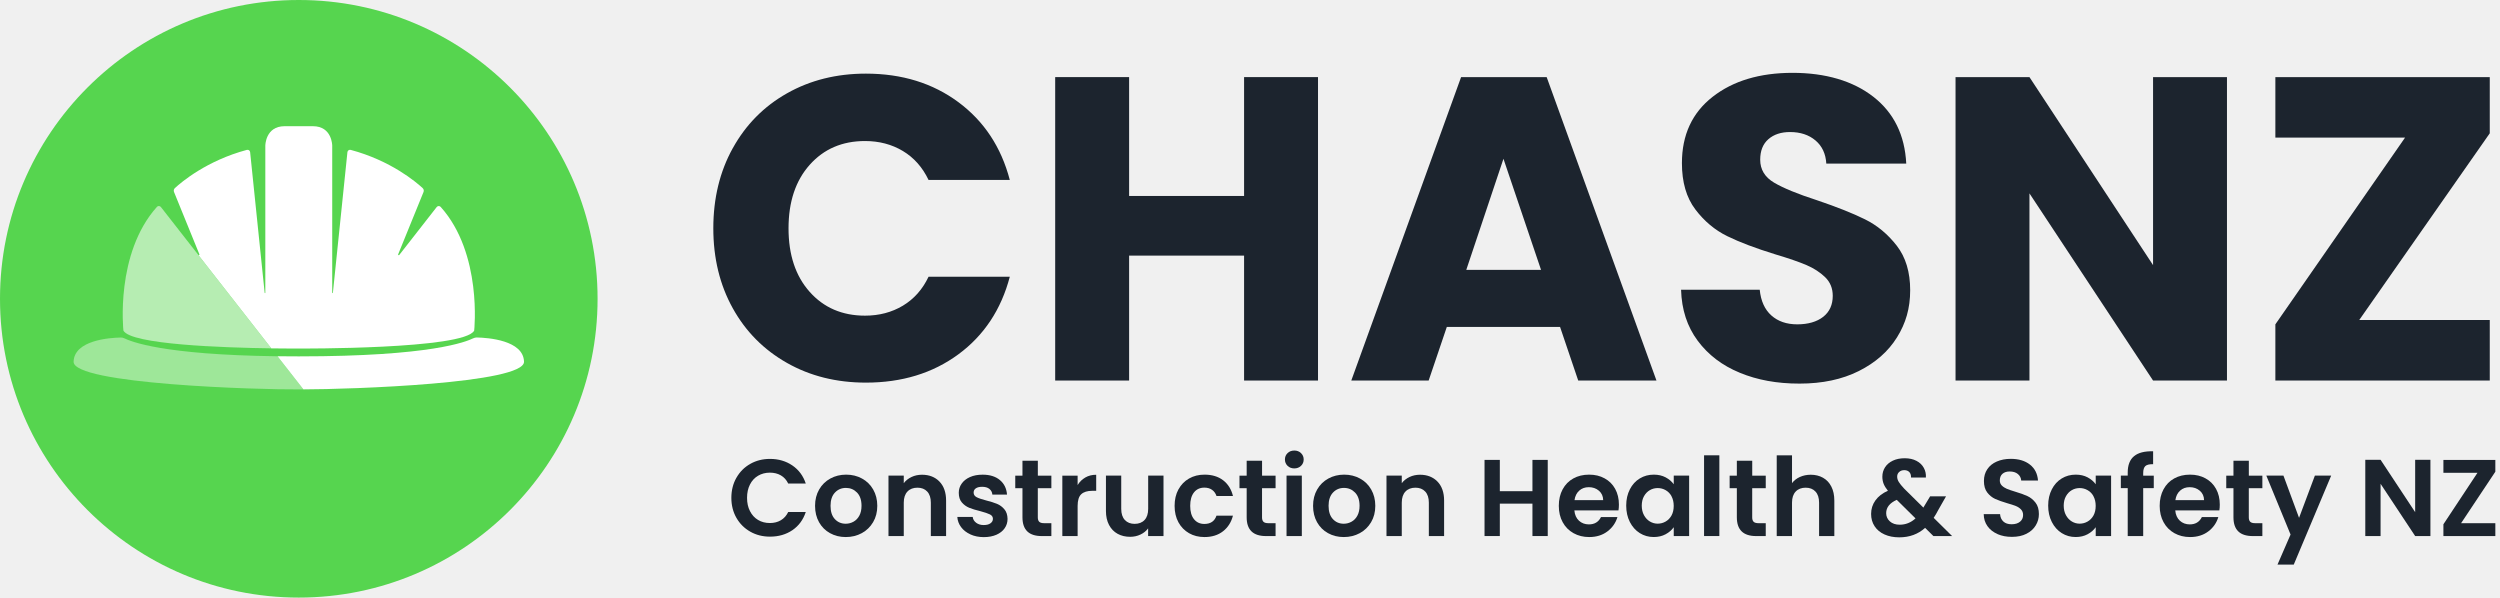
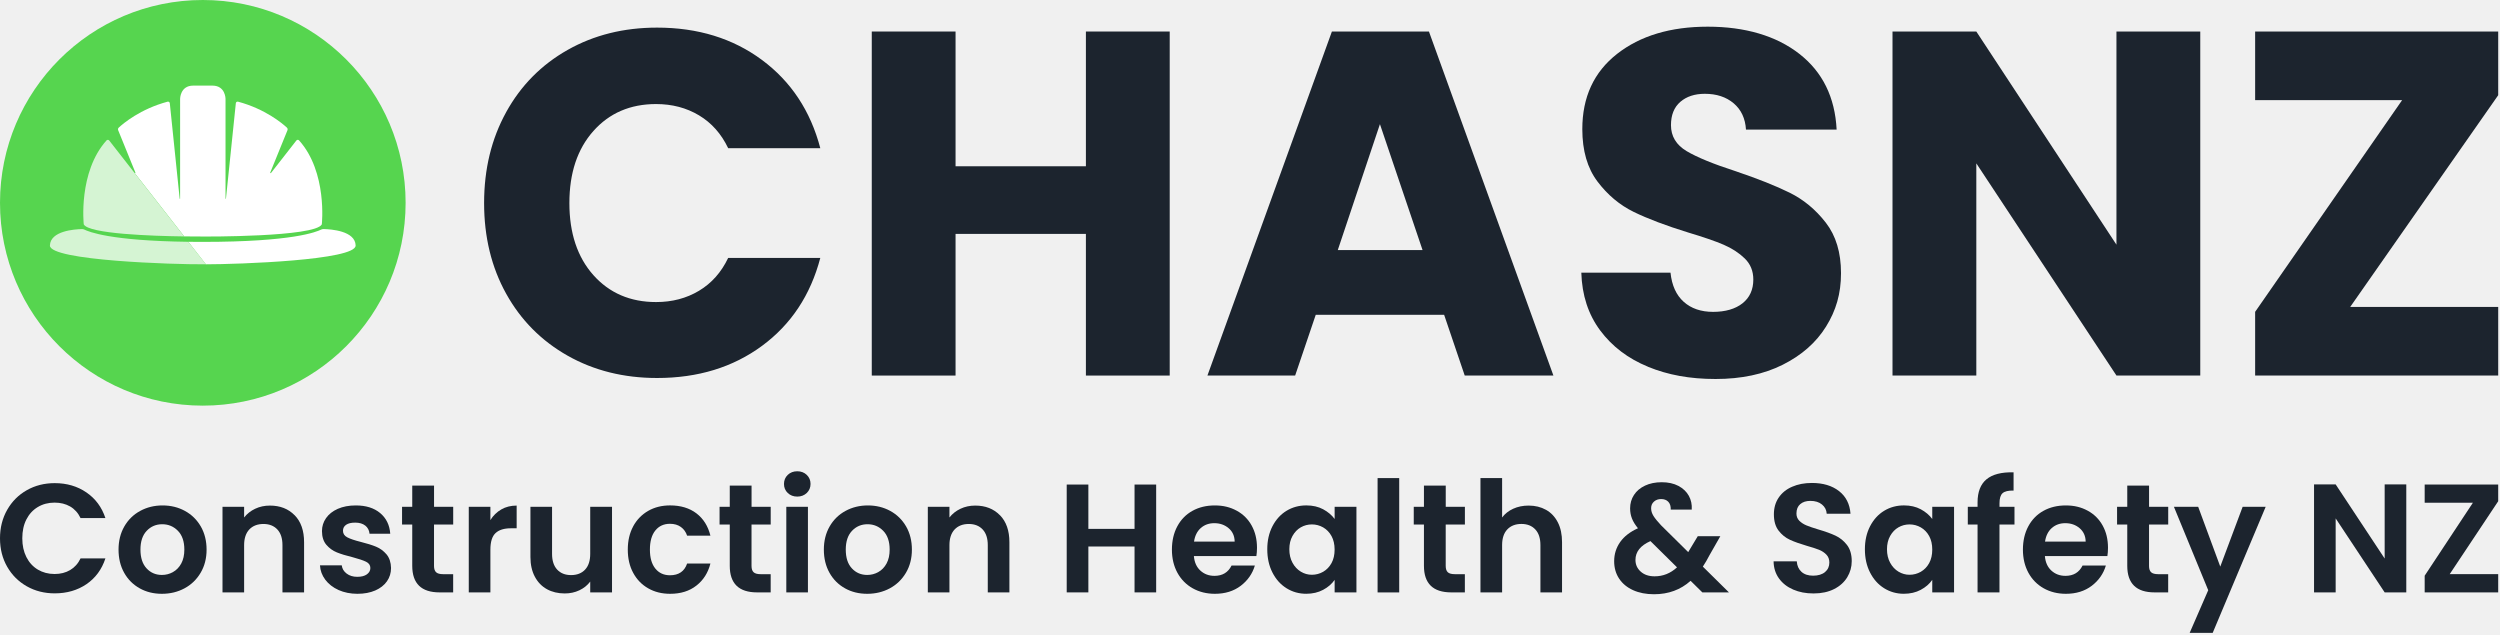
- <svg xmlns="http://www.w3.org/2000/svg" width="251" height="60" viewBox="0 0 251 60" fill="none">
-   <g clip-path="url(#clip0_858_1956)">
-     <path d="M73.571 14.88C74.874 12.524 76.688 10.684 79.016 9.368C81.344 8.052 83.986 7.392 86.935 7.392C90.55 7.392 93.646 8.347 96.221 10.256C98.796 12.165 100.518 14.769 101.384 18.067H93.227C92.618 16.796 91.759 15.825 90.646 15.159C89.532 14.493 88.267 14.16 86.85 14.16C84.563 14.16 82.711 14.956 81.293 16.548C79.876 18.14 79.168 20.265 79.168 22.926C79.168 25.587 79.876 27.715 81.293 29.304C82.711 30.896 84.563 31.692 86.85 31.692C88.267 31.692 89.532 31.359 90.646 30.693C91.759 30.027 92.621 29.059 93.227 27.785H101.384C100.515 31.083 98.793 33.68 96.221 35.574C93.646 37.47 90.55 38.415 86.935 38.415C83.986 38.415 81.344 37.759 79.016 36.439C76.688 35.123 74.871 33.293 73.571 30.95C72.27 28.606 71.617 25.929 71.617 22.923C71.617 19.916 72.267 17.23 73.571 14.874V14.88Z" fill="#1C242E" />
-     <path d="M132.328 7.741V38.206H124.906V25.663H113.363V38.206H105.941V7.741H113.363V19.675H124.906V7.741H132.328Z" fill="#1C242E" />
-     <path d="M156.63 32.824H145.26L143.437 38.206H135.67L146.694 7.741H155.285L166.309 38.206H158.453L156.63 32.824ZM154.721 27.097L150.947 15.943L147.214 27.097H154.721Z" fill="#1C242E" />
-     <path d="M174.681 37.426C172.915 36.703 171.507 35.631 170.451 34.213C169.395 32.796 168.836 31.089 168.779 29.091H176.676C176.79 30.22 177.18 31.08 177.846 31.673C178.512 32.266 179.378 32.564 180.45 32.564C181.522 32.564 182.416 32.31 183.054 31.806C183.691 31.302 184.008 30.598 184.008 29.7C184.008 28.949 183.755 28.327 183.25 27.835C182.743 27.344 182.121 26.938 181.386 26.621C180.647 26.304 179.6 25.942 178.24 25.536C176.27 24.927 174.665 24.322 173.422 23.713C172.179 23.104 171.107 22.209 170.21 21.023C169.312 19.837 168.865 18.29 168.865 16.38C168.865 13.545 169.892 11.325 171.948 9.72C174.003 8.116 176.679 7.313 179.974 7.313C183.269 7.313 186.035 8.116 188.09 9.72C190.145 11.325 191.242 13.561 191.388 16.425H183.361C183.304 15.442 182.943 14.668 182.277 14.103C181.611 13.539 180.758 13.257 179.718 13.257C178.82 13.257 178.097 13.494 177.548 13.973C177 14.449 176.724 15.137 176.724 16.035C176.724 17.018 177.187 17.785 178.113 18.334C179.039 18.883 180.485 19.476 182.451 20.113C184.418 20.779 186.016 21.413 187.246 22.022C188.477 22.631 189.539 23.513 190.437 24.67C191.334 25.828 191.782 27.319 191.782 29.139C191.782 30.959 191.341 32.453 190.459 33.871C189.577 35.288 188.296 36.417 186.619 37.255C184.941 38.095 182.959 38.514 180.672 38.514C178.386 38.514 176.448 38.152 174.684 37.429L174.681 37.426Z" fill="#1C242E" />
-     <path d="M223.588 38.206H216.167L203.757 19.415V38.206H196.336V7.741H203.757L216.167 26.618V7.741H223.588V38.206Z" fill="#1C242E" />
-     <path d="M236.867 32.13H249.972V38.206H228.447V32.564L241.466 13.818H228.447V7.741H249.972V13.383L236.867 32.13Z" fill="#1C242E" />
-     <path d="M73.938 47.964C74.278 47.368 74.741 46.905 75.331 46.572C75.921 46.239 76.577 46.074 77.306 46.074C78.159 46.074 78.908 46.293 79.552 46.731C80.195 47.168 80.643 47.774 80.9 48.548H79.136C78.962 48.183 78.715 47.91 78.397 47.727C78.08 47.543 77.712 47.454 77.297 47.454C76.853 47.454 76.456 47.559 76.108 47.765C75.759 47.971 75.489 48.266 75.296 48.646C75.102 49.027 75.004 49.471 75.004 49.981C75.004 50.492 75.099 50.93 75.296 51.313C75.489 51.697 75.759 51.992 76.108 52.202C76.456 52.411 76.85 52.512 77.297 52.512C77.712 52.512 78.08 52.42 78.397 52.233C78.715 52.046 78.962 51.77 79.136 51.405H80.9C80.643 52.186 80.195 52.794 79.558 53.229C78.918 53.663 78.169 53.879 77.306 53.879C76.577 53.879 75.917 53.714 75.331 53.381C74.744 53.048 74.278 52.588 73.938 51.995C73.599 51.405 73.428 50.733 73.428 49.981C73.428 49.23 73.599 48.554 73.938 47.961V47.964Z" fill="#1C242E" />
-     <path d="M83.332 53.53C82.866 53.27 82.498 52.906 82.232 52.43C81.965 51.954 81.832 51.409 81.832 50.787C81.832 50.165 81.968 49.62 82.244 49.144C82.517 48.669 82.891 48.304 83.367 48.044C83.843 47.784 84.372 47.654 84.956 47.654C85.539 47.654 86.069 47.784 86.545 48.044C87.02 48.304 87.395 48.669 87.667 49.144C87.94 49.62 88.08 50.165 88.08 50.787C88.08 51.409 87.94 51.954 87.658 52.43C87.376 52.906 86.998 53.27 86.519 53.53C86.04 53.79 85.504 53.92 84.915 53.92C84.325 53.92 83.805 53.79 83.338 53.53H83.332ZM85.692 52.379C85.936 52.243 86.132 52.043 86.278 51.77C86.424 51.501 86.497 51.171 86.497 50.784C86.497 50.207 86.345 49.763 86.044 49.452C85.739 49.141 85.371 48.986 84.93 48.986C84.49 48.986 84.125 49.141 83.83 49.452C83.535 49.763 83.386 50.207 83.386 50.784C83.386 51.361 83.529 51.805 83.817 52.116C84.106 52.427 84.468 52.582 84.908 52.582C85.184 52.582 85.447 52.516 85.692 52.379Z" fill="#1C242E" />
-     <path d="M94.319 48.348C94.763 48.805 94.988 49.442 94.988 50.261V53.819H93.456V50.467C93.456 49.985 93.335 49.614 93.094 49.354C92.853 49.093 92.524 48.964 92.108 48.964C91.693 48.964 91.35 49.093 91.106 49.354C90.862 49.614 90.738 49.985 90.738 50.467V53.819H89.203V47.752H90.738V48.507C90.941 48.244 91.204 48.037 91.521 47.888C91.839 47.739 92.187 47.663 92.568 47.663C93.291 47.663 93.875 47.892 94.322 48.348H94.319Z" fill="#1C242E" />
-     <path d="M97.428 53.651C97.035 53.473 96.721 53.229 96.493 52.921C96.264 52.614 96.137 52.274 96.115 51.903H97.66C97.688 52.138 97.802 52.331 98.005 52.484C98.205 52.636 98.456 52.715 98.757 52.715C99.058 52.715 99.277 52.658 99.442 52.541C99.607 52.423 99.689 52.274 99.689 52.09C99.689 51.894 99.588 51.745 99.388 51.647C99.188 51.548 98.868 51.44 98.43 51.323C97.977 51.212 97.606 51.101 97.317 50.984C97.029 50.866 96.781 50.689 96.572 50.448C96.363 50.207 96.261 49.883 96.261 49.474C96.261 49.138 96.356 48.83 96.553 48.554C96.746 48.279 97.025 48.056 97.384 47.898C97.745 47.736 98.17 47.657 98.659 47.657C99.382 47.657 99.959 47.838 100.39 48.199C100.822 48.561 101.059 49.049 101.104 49.661H99.635C99.613 49.42 99.512 49.23 99.334 49.087C99.157 48.944 98.916 48.875 98.618 48.875C98.338 48.875 98.126 48.925 97.977 49.027C97.828 49.128 97.752 49.271 97.752 49.455C97.752 49.661 97.853 49.813 98.059 49.921C98.262 50.026 98.583 50.134 99.011 50.245C99.448 50.356 99.81 50.467 100.095 50.584C100.381 50.701 100.628 50.882 100.834 51.126C101.044 51.371 101.151 51.694 101.158 52.097C101.158 52.449 101.059 52.763 100.866 53.039C100.673 53.318 100.393 53.533 100.035 53.692C99.674 53.847 99.252 53.927 98.77 53.927C98.288 53.927 97.828 53.838 97.434 53.657L97.428 53.651Z" fill="#1C242E" />
-     <path d="M104.196 49.011V51.948C104.196 52.151 104.247 52.3 104.345 52.392C104.443 52.484 104.608 52.528 104.843 52.528H105.557V53.822H104.592C103.299 53.822 102.655 53.194 102.655 51.938V49.014H101.932V47.755H102.655V46.255H104.199V47.755H105.557V49.014H104.199L104.196 49.011Z" fill="#1C242E" />
-     <path d="M108.967 47.939C109.284 47.755 109.649 47.666 110.058 47.666V49.278H109.652C109.17 49.278 108.805 49.392 108.561 49.617C108.317 49.842 108.193 50.238 108.193 50.8V53.822H106.658V47.755H108.193V48.697C108.39 48.377 108.647 48.123 108.964 47.942L108.967 47.939Z" fill="#1C242E" />
-     <path d="M116.815 47.752V53.819H115.271V53.051C115.074 53.315 114.817 53.521 114.5 53.67C114.183 53.819 113.837 53.895 113.466 53.895C112.991 53.895 112.572 53.794 112.207 53.594C111.843 53.394 111.554 53.096 111.348 52.706C111.142 52.316 111.037 51.849 111.037 51.31V47.752H112.572V51.092C112.572 51.574 112.693 51.945 112.934 52.205C113.175 52.465 113.504 52.595 113.92 52.595C114.335 52.595 114.675 52.465 114.916 52.205C115.157 51.945 115.277 51.574 115.277 51.092V47.752H116.822H116.815Z" fill="#1C242E" />
-     <path d="M118.317 49.138C118.573 48.669 118.926 48.301 119.379 48.044C119.833 47.784 120.349 47.654 120.933 47.654C121.685 47.654 122.306 47.841 122.801 48.218C123.293 48.596 123.626 49.122 123.79 49.801H122.138C122.049 49.538 121.903 49.331 121.694 49.182C121.485 49.033 121.228 48.957 120.92 48.957C120.483 48.957 120.134 49.116 119.88 49.433C119.626 49.75 119.496 50.2 119.496 50.787C119.496 51.374 119.623 51.811 119.88 52.129C120.137 52.446 120.483 52.604 120.92 52.604C121.542 52.604 121.948 52.325 122.135 51.773H123.787C123.619 52.43 123.286 52.953 122.791 53.34C122.294 53.727 121.675 53.92 120.93 53.92C120.346 53.92 119.826 53.79 119.376 53.53C118.922 53.27 118.57 52.906 118.313 52.436C118.057 51.967 117.93 51.415 117.93 50.787C117.93 50.159 118.057 49.611 118.313 49.138H118.317Z" fill="#1C242E" />
-     <path d="M126.708 49.011V51.948C126.708 52.151 126.758 52.3 126.857 52.392C126.955 52.484 127.12 52.528 127.355 52.528H128.068V53.822H127.104C125.81 53.822 125.166 53.194 125.166 51.938V49.014H124.443V47.755H125.166V46.255H126.711V47.755H128.068V49.014H126.711L126.708 49.011Z" fill="#1C242E" />
-     <path d="M129.275 46.772C129.098 46.601 129.006 46.388 129.006 46.131C129.006 45.874 129.095 45.662 129.275 45.491C129.453 45.319 129.678 45.234 129.948 45.234C130.217 45.234 130.443 45.319 130.62 45.491C130.798 45.662 130.89 45.874 130.89 46.131C130.89 46.388 130.801 46.601 130.62 46.772C130.439 46.943 130.217 47.029 129.948 47.029C129.678 47.029 129.453 46.943 129.275 46.772ZM130.703 47.752V53.819H129.168V47.752H130.703Z" fill="#1C242E" />
-     <path d="M133.332 53.53C132.866 53.27 132.498 52.906 132.232 52.43C131.965 51.954 131.832 51.409 131.832 50.787C131.832 50.165 131.968 49.62 132.244 49.144C132.517 48.669 132.891 48.304 133.367 48.044C133.843 47.784 134.372 47.654 134.956 47.654C135.539 47.654 136.069 47.784 136.545 48.044C137.02 48.304 137.395 48.669 137.667 49.144C137.94 49.62 138.08 50.165 138.08 50.787C138.08 51.409 137.94 51.954 137.658 52.43C137.376 52.906 136.998 53.27 136.519 53.53C136.04 53.79 135.505 53.92 134.915 53.92C134.325 53.92 133.805 53.79 133.338 53.53H133.332ZM135.695 52.379C135.939 52.243 136.136 52.043 136.282 51.77C136.427 51.501 136.5 51.171 136.5 50.784C136.5 50.207 136.348 49.763 136.047 49.452C135.742 49.141 135.375 48.986 134.934 48.986C134.493 48.986 134.128 49.141 133.833 49.452C133.538 49.763 133.389 50.207 133.389 50.784C133.389 51.361 133.532 51.805 133.821 52.116C134.109 52.427 134.471 52.582 134.911 52.582C135.187 52.582 135.451 52.516 135.695 52.379Z" fill="#1C242E" />
-     <path d="M144.319 48.348C144.763 48.805 144.988 49.442 144.988 50.261V53.819H143.456V50.467C143.456 49.985 143.335 49.614 143.094 49.354C142.853 49.093 142.524 48.964 142.108 48.964C141.693 48.964 141.35 49.093 141.106 49.354C140.862 49.614 140.738 49.985 140.738 50.467V53.819H139.203V47.752H140.738V48.507C140.941 48.244 141.204 48.037 141.521 47.888C141.839 47.739 142.187 47.663 142.568 47.663C143.291 47.663 143.875 47.892 144.322 48.348H144.319Z" fill="#1C242E" />
-     <path d="M155.393 46.173V53.819H153.858V50.565H150.582V53.819H149.047V46.173H150.582V49.316H153.858V46.173H155.393Z" fill="#1C242E" />
-     <path d="M162.504 51.247H158.067C158.105 51.685 158.258 52.027 158.527 52.278C158.797 52.525 159.13 52.649 159.523 52.649C160.094 52.649 160.497 52.404 160.738 51.916H162.39C162.216 52.5 161.879 52.982 161.382 53.356C160.884 53.733 160.275 53.92 159.552 53.92C158.968 53.92 158.445 53.79 157.979 53.53C157.516 53.27 157.154 52.906 156.894 52.43C156.634 51.954 156.504 51.409 156.504 50.787C156.504 50.165 156.631 49.607 156.888 49.132C157.145 48.656 157.5 48.291 157.96 48.037C158.419 47.781 158.949 47.654 159.548 47.654C160.148 47.654 160.643 47.777 161.099 48.025C161.556 48.272 161.911 48.624 162.162 49.081C162.412 49.538 162.539 50.061 162.539 50.654C162.539 50.873 162.523 51.069 162.495 51.247H162.504ZM160.96 50.216C160.953 49.823 160.811 49.506 160.532 49.268C160.253 49.03 159.913 48.913 159.514 48.913C159.133 48.913 158.813 49.027 158.556 49.258C158.296 49.49 158.137 49.807 158.08 50.216H160.96Z" fill="#1C242E" />
-     <path d="M163.636 49.132C163.88 48.656 164.213 48.291 164.632 48.037C165.051 47.781 165.52 47.654 166.04 47.654C166.494 47.654 166.89 47.746 167.229 47.926C167.569 48.11 167.841 48.339 168.044 48.618V47.752H169.589V53.819H168.044V52.931C167.848 53.216 167.575 53.451 167.229 53.638C166.884 53.825 166.484 53.917 166.031 53.917C165.52 53.917 165.054 53.787 164.635 53.524C164.217 53.261 163.884 52.89 163.639 52.411C163.395 51.932 163.271 51.383 163.271 50.762C163.271 50.14 163.395 49.604 163.639 49.128L163.636 49.132ZM167.826 49.826C167.68 49.56 167.483 49.354 167.233 49.214C166.985 49.071 166.719 49.002 166.433 49.002C166.148 49.002 165.885 49.071 165.644 49.211C165.403 49.35 165.206 49.553 165.057 49.82C164.908 50.086 164.832 50.403 164.832 50.768C164.832 51.133 164.908 51.453 165.057 51.726C165.206 51.998 165.403 52.211 165.647 52.357C165.891 52.503 166.151 52.576 166.43 52.576C166.709 52.576 166.982 52.506 167.229 52.363C167.477 52.221 167.673 52.018 167.822 51.751C167.968 51.485 168.041 51.164 168.041 50.793C168.041 50.422 167.968 50.102 167.822 49.836L167.826 49.826Z" fill="#1C242E" />
-     <path d="M172.623 45.713V53.819H171.088V45.713H172.623Z" fill="#1C242E" />
-     <path d="M175.921 49.011V51.948C175.921 52.151 175.971 52.3 176.07 52.392C176.168 52.484 176.333 52.528 176.568 52.528H177.281V53.822H176.317C175.023 53.822 174.379 53.194 174.379 51.938V49.014H173.656V47.755H174.379V46.255H175.924V47.755H177.281V49.014H175.924L175.921 49.011Z" fill="#1C242E" />
-     <path d="M183.029 47.965C183.387 48.164 183.666 48.462 183.866 48.852C184.066 49.243 184.167 49.712 184.167 50.261V53.819H182.636V50.467C182.636 49.985 182.515 49.614 182.274 49.354C182.033 49.093 181.703 48.964 181.288 48.964C180.872 48.964 180.53 49.093 180.286 49.354C180.041 49.614 179.918 49.985 179.918 50.467V53.819H178.383V45.713H179.918V48.507C180.114 48.244 180.378 48.037 180.707 47.888C181.037 47.739 181.402 47.663 181.802 47.663C182.261 47.663 182.671 47.765 183.029 47.965Z" fill="#1C242E" />
-     <path d="M194.113 53.819L193.283 52.998C192.575 53.632 191.709 53.949 190.685 53.949C190.124 53.949 189.629 53.851 189.201 53.657C188.773 53.464 188.443 53.191 188.211 52.836C187.977 52.48 187.859 52.071 187.859 51.602C187.859 51.098 188.002 50.644 188.288 50.245C188.573 49.842 188.992 49.518 189.547 49.271C189.35 49.03 189.207 48.798 189.118 48.577C189.03 48.355 188.988 48.114 188.988 47.86C188.988 47.508 189.08 47.194 189.261 46.911C189.445 46.629 189.705 46.41 190.044 46.249C190.384 46.087 190.78 46.008 191.234 46.008C191.687 46.008 192.087 46.096 192.417 46.271C192.747 46.445 192.991 46.68 193.149 46.972C193.311 47.264 193.381 47.59 193.359 47.945H191.868C191.874 47.704 191.817 47.52 191.694 47.394C191.57 47.267 191.402 47.203 191.189 47.203C190.977 47.203 190.815 47.264 190.679 47.384C190.542 47.505 190.476 47.66 190.476 47.85C190.476 48.041 190.53 48.215 190.641 48.393C190.752 48.57 190.929 48.792 191.177 49.055L193.105 50.961C193.105 50.961 193.13 50.933 193.137 50.917C193.143 50.901 193.152 50.889 193.159 50.873L193.784 49.832H195.382L194.615 51.18C194.469 51.466 194.31 51.735 194.142 51.992L195.994 53.822H194.11L194.113 53.819ZM192.318 52.046L190.435 50.184C189.727 50.498 189.372 50.946 189.372 51.52C189.372 51.849 189.496 52.125 189.743 52.347C189.991 52.569 190.32 52.68 190.73 52.68C191.329 52.68 191.859 52.468 192.318 52.046Z" fill="#1C242E" />
-     <path d="M200.559 53.622C200.131 53.438 199.795 53.178 199.548 52.833C199.3 52.49 199.17 52.084 199.164 51.618H200.807C200.829 51.932 200.94 52.179 201.14 52.363C201.34 52.547 201.616 52.636 201.968 52.636C202.32 52.636 202.605 52.55 202.811 52.379C203.017 52.208 203.119 51.983 203.119 51.707C203.119 51.482 203.049 51.294 202.91 51.149C202.77 51.003 202.599 50.889 202.389 50.803C202.18 50.721 201.895 50.625 201.53 50.524C201.032 50.378 200.629 50.232 200.318 50.093C200.008 49.95 199.741 49.734 199.519 49.446C199.297 49.157 199.186 48.773 199.186 48.291C199.186 47.838 199.3 47.444 199.526 47.108C199.751 46.772 200.068 46.515 200.477 46.338C200.886 46.16 201.352 46.068 201.879 46.068C202.668 46.068 203.309 46.258 203.801 46.642C204.292 47.026 204.565 47.562 204.616 48.247H202.929C202.913 47.983 202.802 47.768 202.596 47.593C202.389 47.419 202.11 47.337 201.768 47.337C201.47 47.337 201.229 47.413 201.051 47.568C200.873 47.724 200.781 47.946 200.781 48.237C200.781 48.443 200.848 48.611 200.984 48.748C201.121 48.884 201.289 48.992 201.489 49.078C201.689 49.163 201.974 49.258 202.339 49.369C202.837 49.515 203.239 49.661 203.553 49.807C203.867 49.953 204.137 50.172 204.365 50.464C204.594 50.755 204.705 51.139 204.705 51.615C204.705 52.024 204.6 52.404 204.387 52.753C204.175 53.105 203.864 53.384 203.455 53.591C203.046 53.8 202.561 53.901 201.999 53.901C201.438 53.901 200.984 53.809 200.559 53.629V53.622Z" fill="#1C242E" />
-     <path d="M206.001 49.132C206.246 48.656 206.579 48.291 206.997 48.037C207.416 47.781 207.885 47.654 208.405 47.654C208.859 47.654 209.255 47.746 209.595 47.926C209.934 48.11 210.207 48.339 210.41 48.618V47.752H211.954V53.819H210.41V52.931C210.213 53.216 209.94 53.451 209.595 53.638C209.249 53.825 208.849 53.917 208.396 53.917C207.885 53.917 207.419 53.787 207 53.524C206.582 53.261 206.249 52.89 206.005 52.411C205.76 51.932 205.637 51.383 205.637 50.762C205.637 50.14 205.76 49.604 206.005 49.128L206.001 49.132ZM210.191 49.826C210.045 49.56 209.848 49.354 209.598 49.214C209.35 49.071 209.084 49.002 208.799 49.002C208.513 49.002 208.25 49.071 208.009 49.211C207.768 49.35 207.571 49.553 207.422 49.82C207.273 50.086 207.197 50.403 207.197 50.768C207.197 51.133 207.273 51.453 207.422 51.726C207.571 51.998 207.768 52.211 208.012 52.357C208.256 52.503 208.516 52.576 208.795 52.576C209.075 52.576 209.347 52.506 209.595 52.363C209.842 52.221 210.039 52.018 210.188 51.751C210.334 51.485 210.407 51.164 210.407 50.793C210.407 50.422 210.334 50.102 210.188 49.836L210.191 49.826Z" fill="#1C242E" />
-     <path d="M216.239 49.011H215.177V53.819H213.623V49.011H212.932V47.752H213.623V47.444C213.623 46.699 213.836 46.15 214.257 45.802C214.679 45.45 215.32 45.288 216.173 45.31V46.604C215.802 46.598 215.542 46.658 215.396 46.791C215.25 46.924 215.177 47.159 215.177 47.505V47.755H216.239V49.014V49.011Z" fill="#1C242E" />
-     <path d="M222.832 51.247H218.396C218.434 51.685 218.586 52.027 218.855 52.278C219.125 52.525 219.458 52.649 219.851 52.649C220.422 52.649 220.825 52.404 221.066 51.916H222.718C222.544 52.5 222.208 52.982 221.71 53.356C221.212 53.733 220.603 53.92 219.88 53.92C219.296 53.92 218.773 53.79 218.307 53.53C217.844 53.27 217.482 52.906 217.222 52.43C216.962 51.954 216.832 51.409 216.832 50.787C216.832 50.165 216.959 49.607 217.216 49.132C217.473 48.656 217.828 48.291 218.288 48.037C218.748 47.781 219.277 47.654 219.877 47.654C220.476 47.654 220.971 47.777 221.427 48.025C221.884 48.272 222.239 48.624 222.49 49.081C222.74 49.538 222.867 50.061 222.867 50.654C222.867 50.873 222.851 51.069 222.823 51.247H222.832ZM221.288 50.216C221.282 49.823 221.139 49.506 220.86 49.268C220.581 49.03 220.241 48.913 219.842 48.913C219.461 48.913 219.141 49.027 218.884 49.258C218.624 49.49 218.465 49.807 218.408 50.216H221.288Z" fill="#1C242E" />
-     <path d="M225.78 49.011V51.948C225.78 52.151 225.831 52.3 225.929 52.392C226.027 52.484 226.192 52.528 226.427 52.528H227.141V53.822H226.176C224.882 53.822 224.239 53.194 224.239 51.938V49.014H223.516V47.755H224.239V46.255H225.783V47.755H227.141V49.014H225.783L225.78 49.011Z" fill="#1C242E" />
-     <path d="M234.05 47.752L230.292 56.689H228.659L229.972 53.667L227.539 47.752H229.258L230.825 51.992L232.414 47.752H234.047H234.05Z" fill="#1C242E" />
-     <path d="M244.014 53.819H242.482L239.01 48.573V53.819H237.475V46.163H239.01L242.482 51.421V46.163H244.014V53.819Z" fill="#1C242E" />
-     <path d="M247.094 52.528H250.532V53.822H245.318V52.639L248.737 47.47H245.318V46.176H250.532V47.359L247.094 52.528Z" fill="#1C242E" />
-     <path d="M29.998 59.997C46.566 59.997 59.997 46.566 59.997 29.998C59.997 13.431 46.566 0 29.998 0C13.431 0 0 13.431 0 29.998C0 46.566 13.431 59.997 29.998 59.997Z" fill="#56D54F" />
-     <path d="M29.997 34.993C29.997 34.993 46.624 35.085 47.608 33.192C47.608 33.192 48.454 25.466 44.243 20.773C44.135 20.652 43.941 20.662 43.843 20.789L40.085 25.6C40.041 25.657 39.946 25.606 39.974 25.536L42.521 19.279C42.578 19.143 42.543 18.987 42.435 18.886C41.769 18.27 39.232 16.123 35.207 15.048C35.055 15.007 34.897 15.115 34.881 15.274L33.422 29.399C33.419 29.44 33.355 29.437 33.355 29.396V14.627C33.355 14.627 33.355 12.67 31.414 12.67H28.582C26.638 12.67 26.638 14.627 26.638 14.627V29.396C26.638 29.437 26.575 29.44 26.572 29.399L25.113 15.274C25.097 15.115 24.942 15.007 24.786 15.048C20.762 16.127 18.224 18.27 17.558 18.886C17.451 18.987 17.416 19.143 17.473 19.279L20.02 25.536C20.048 25.606 19.956 25.66 19.909 25.6L16.15 20.789L27.238 34.977C28.89 35 29.994 34.993 29.994 34.993H29.997Z" fill="white" />
-     <path opacity="0.75" d="M27.242 34.974L16.154 20.785C16.056 20.659 15.863 20.649 15.755 20.77C11.543 25.466 12.39 33.189 12.39 33.189C13.119 34.597 22.475 34.908 27.245 34.974H27.242Z" fill="#D5F5D3" />
-     <path opacity="0.75" d="M12.482 33.966C12.371 33.912 12.251 33.883 12.127 33.887C11.011 33.909 7.455 34.153 7.389 36.313C7.316 38.574 26.002 39.132 30.011 39.097C30.144 39.097 30.296 39.097 30.464 39.097L27.863 35.77C16.272 35.621 13.136 34.28 12.485 33.966H12.482Z" fill="#B5EDB2" />
-     <path d="M52.611 36.31C52.544 34.153 48.986 33.909 47.873 33.883C47.749 33.883 47.629 33.909 47.518 33.963C46.826 34.296 43.357 35.78 29.999 35.78C29.254 35.78 28.546 35.774 27.861 35.767L30.462 39.094C35.248 39.088 52.681 38.495 52.611 36.31Z" fill="white" />
+ <svg xmlns="http://www.w3.org/2000/svg" width="851" height="216" viewBox="0 0 851 216" fill="none">
+   <g clip-path="url(#clip0_1038_2170)">
+     <path d="M172.299 38.17C177.299 29.11 184.279 22.05 193.229 16.99C202.179 11.93 212.329 9.4 223.679 9.4C237.579 9.4 249.479 13.07 259.379 20.41C269.279 27.75 275.899 37.76 279.229 50.44H247.869C245.529 45.55 242.219 41.82 237.939 39.26C233.659 36.7 228.789 35.42 223.339 35.42C214.549 35.42 207.439 38.48 201.989 44.6C196.539 50.72 193.819 58.89 193.819 69.12C193.819 79.35 196.539 87.53 201.989 93.65C207.439 99.76 214.549 102.82 223.339 102.82C228.789 102.82 233.659 101.55 237.939 98.98C242.219 96.42 245.529 92.7 247.869 87.8H279.229C275.889 100.48 269.269 110.46 259.379 117.74C249.479 125.03 237.579 128.67 223.679 128.67C212.339 128.67 202.179 126.14 193.229 121.08C184.279 116.02 177.299 108.99 172.299 99.98C167.299 90.98 164.789 80.69 164.789 69.12C164.789 57.55 167.289 47.25 172.299 38.18" fill="#1C242E" />
+     <path d="M398.17 10.73V127.84H369.64V79.62H325.27V127.84H296.75V10.73H325.27V56.6H369.64V10.73H398.17Z" fill="#1C242E" />
+     <path d="M484.24 85.13L469.73 42.26L455.38 85.13H484.24ZM491.58 107.15H447.88L440.87 127.83H411.01L453.38 10.73H486.41L528.78 127.83H498.59L491.58 107.15Z" fill="#1C242E" />
+     <path d="M560.969 124.83C554.189 122.05 548.769 117.94 544.709 112.49C540.649 107.04 538.509 100.48 538.279 92.81H568.639C569.089 97.15 570.589 100.46 573.139 102.74C575.689 105.02 579.029 106.16 583.149 106.16C587.269 106.16 590.709 105.19 593.159 103.24C595.609 101.29 596.829 98.6 596.829 95.15C596.829 92.26 595.859 89.87 593.909 87.98C591.959 86.09 589.569 84.53 586.739 83.31C583.899 82.09 579.869 80.7 574.649 79.14C567.079 76.8 560.909 74.47 556.129 72.14C551.349 69.8 547.229 66.36 543.789 61.8C540.339 57.24 538.619 51.29 538.619 43.95C538.619 33.05 542.569 24.52 550.459 18.34C558.349 12.17 568.639 9.08 581.319 9.08C593.999 9.08 604.609 12.17 612.509 18.34C620.409 24.51 624.629 33.1 625.189 44.11H594.329C594.099 40.33 592.709 37.35 590.159 35.18C587.599 33.01 584.329 31.93 580.319 31.93C576.869 31.93 574.089 32.85 571.969 34.68C569.859 36.52 568.799 39.15 568.799 42.6C568.799 46.38 570.579 49.33 574.139 51.45C577.699 53.56 583.249 55.84 590.819 58.28C598.379 60.84 604.519 63.28 609.249 65.62C613.969 67.96 618.059 71.35 621.509 75.8C624.959 80.25 626.679 85.98 626.679 92.98C626.679 99.98 624.979 105.71 621.589 111.16C618.199 116.61 613.269 120.95 606.819 124.17C600.369 127.4 592.759 129.01 583.969 129.01C575.179 129.01 567.729 127.62 560.949 124.84" fill="#1C242E" />
+     <path d="M748.969 127.83H720.439L672.739 55.61V127.83H644.209V10.73H672.739L720.439 83.29V10.73H748.969V127.83Z" fill="#1C242E" />
+     <path d="M767.648 10.73V34.08H817.688L767.648 106.15V127.83H850.388V104.48H800.008L850.388 32.41V10.73H767.648Z" fill="#1C242E" />
+     <path d="M2.45 173.54C4.08 170.68 6.3 168.46 9.13 166.86C11.95 165.26 15.12 164.46 18.63 164.46C22.73 164.46 26.33 165.51 29.41 167.62C32.5 169.73 34.65 172.64 35.88 176.35H27.42C26.58 174.59 25.39 173.28 23.87 172.4C22.35 171.53 20.58 171.09 18.59 171.09C16.45 171.09 14.55 171.59 12.88 172.59C11.21 173.58 9.91 175 8.98 176.82C8.05 178.64 7.59 180.78 7.59 183.24C7.59 185.7 8.05 187.78 8.98 189.63C9.91 191.47 11.21 192.89 12.88 193.89C14.54 194.88 16.44 195.39 18.59 195.39C20.59 195.39 22.35 194.95 23.87 194.05C25.39 193.16 26.58 191.84 27.42 190.09H35.88C34.65 193.84 32.5 196.75 29.44 198.85C26.37 200.93 22.77 201.98 18.63 201.98C15.12 201.98 11.96 201.18 9.13 199.58C6.31 197.98 4.08 195.77 2.45 192.93C0.82 190.09 0 186.86 0 183.25C0 179.64 0.82 176.4 2.45 173.54Z" fill="#1C242E" />
+     <path d="M58.88 194.73C60.06 194.08 60.99 193.11 61.7 191.81C62.4 190.52 62.75 188.94 62.75 187.08C62.75 184.31 62.02 182.18 60.56 180.69C59.1 179.2 57.32 178.45 55.22 178.45C53.12 178.45 51.35 179.2 49.94 180.69C48.52 182.18 47.81 184.31 47.81 187.08C47.81 189.85 48.51 191.98 49.89 193.47C51.28 194.97 53.02 195.71 55.12 195.71C56.46 195.71 57.7 195.39 58.88 194.74M47.55 200.26C45.31 199.02 43.54 197.25 42.27 194.98C40.99 192.7 40.35 190.07 40.35 187.09C40.35 184.11 41.01 181.48 42.32 179.2C43.63 176.92 45.43 175.16 47.71 173.92C49.99 172.68 52.53 172.05 55.33 172.05C58.13 172.05 60.68 172.67 62.96 173.92C65.24 175.17 67.03 176.93 68.35 179.2C69.66 181.48 70.32 184.11 70.32 187.09C70.32 190.07 69.64 192.7 68.29 194.98C66.94 197.26 65.12 199.02 62.82 200.26C60.52 201.5 57.95 202.13 55.11 202.13C52.27 202.13 49.78 201.51 47.54 200.26" fill="#1C242E" />
+     <path d="M100.3 175.38C102.44 177.57 103.51 180.63 103.51 184.56V201.66H96.15V185.57C96.15 183.25 95.57 181.48 94.41 180.23C93.25 178.99 91.67 178.36 89.68 178.36C87.69 178.36 86.04 178.98 84.86 180.23C83.69 181.48 83.1 183.26 83.1 185.57V201.66H75.74V172.52H83.1V176.15C84.08 174.89 85.34 173.9 86.86 173.18C88.38 172.46 90.06 172.1 91.88 172.1C95.35 172.1 98.15 173.2 100.29 175.39" fill="#1C242E" />
+     <path d="M115.23 200.84C113.34 199.98 111.84 198.81 110.73 197.34C109.63 195.87 109.02 194.24 108.92 192.45H116.33C116.47 193.58 117.02 194.5 117.99 195.24C118.96 195.98 120.16 196.35 121.6 196.35C123.04 196.35 124.1 196.07 124.88 195.51C125.67 194.94 126.07 194.23 126.07 193.35C126.07 192.4 125.58 191.69 124.62 191.22C123.65 190.75 122.12 190.23 120.02 189.67C117.85 189.15 116.07 188.6 114.68 188.04C113.29 187.48 112.1 186.62 111.1 185.46C110.11 184.3 109.6 182.74 109.6 180.78C109.6 179.17 110.06 177.69 110.99 176.36C111.92 175.03 113.25 173.98 114.98 173.21C116.72 172.44 118.76 172.05 121.11 172.05C124.59 172.05 127.35 172.92 129.42 174.66C131.49 176.4 132.63 178.73 132.84 181.68H125.79C125.69 180.53 125.2 179.6 124.35 178.92C123.49 178.24 122.34 177.9 120.91 177.9C119.57 177.9 118.55 178.14 117.83 178.63C117.11 179.12 116.75 179.81 116.75 180.68C116.75 181.66 117.24 182.4 118.22 182.91C119.2 183.43 120.72 183.94 122.79 184.46C124.9 184.99 126.63 185.53 128 186.09C129.37 186.65 130.56 187.52 131.56 188.69C132.55 189.87 133.07 191.42 133.11 193.35C133.11 195.03 132.65 196.54 131.72 197.87C130.79 199.2 129.46 200.24 127.73 201C125.99 201.75 123.97 202.13 121.65 202.13C119.33 202.13 117.13 201.69 115.23 200.84Z" fill="#1C242E" />
+     <path d="M147.739 178.56V192.66C147.739 193.64 147.979 194.35 148.449 194.79C148.919 195.23 149.719 195.45 150.839 195.45H154.259V201.65H149.639C143.429 201.65 140.329 198.64 140.329 192.6V178.56H136.859V172.51H140.329V165.3H147.749V172.51H154.269V178.56H147.749H147.739Z" fill="#1C242E" />
+     <path d="M170.64 173.41C172.16 172.53 173.91 172.1 175.87 172.1V179.83H173.92C171.6 179.83 169.86 180.37 168.69 181.46C167.51 182.55 166.93 184.44 166.93 187.14V201.66H159.57V172.52H166.93V177.04C167.88 175.49 169.12 174.29 170.64 173.41Z" fill="#1C242E" />
+     <path d="M208.331 172.51V201.65H200.911V197.97C199.971 199.23 198.731 200.22 197.211 200.94C195.691 201.66 194.021 202.01 192.241 202.01C189.961 202.01 187.941 201.53 186.191 200.57C184.431 199.6 183.061 198.19 182.061 196.31C181.061 194.44 180.561 192.2 180.561 189.61V172.51H187.921V188.55C187.921 190.86 188.501 192.64 189.661 193.89C190.811 195.13 192.401 195.76 194.391 195.76C196.381 195.76 198.021 195.14 199.171 193.89C200.331 192.65 200.911 190.86 200.911 188.55V172.51H208.331Z" fill="#1C242E" />
+     <path d="M215.529 179.17C216.759 176.91 218.459 175.16 220.629 173.91C222.799 172.66 225.289 172.04 228.099 172.04C231.709 172.04 234.699 172.95 237.069 174.75C239.439 176.56 241.019 179.09 241.829 182.35H233.899C233.479 181.09 232.769 180.1 231.769 179.38C230.769 178.66 229.529 178.3 228.059 178.3C225.959 178.3 224.289 179.07 223.069 180.59C221.839 182.11 221.229 184.28 221.229 187.08C221.229 189.88 221.839 192 223.069 193.53C224.299 195.05 225.969 195.82 228.059 195.82C231.039 195.82 232.989 194.49 233.899 191.82H241.829C241.019 194.98 239.429 197.49 237.049 199.34C234.669 201.21 231.689 202.13 228.109 202.13C225.299 202.13 222.809 201.51 220.639 200.26C218.459 199.02 216.759 197.26 215.539 195C214.309 192.74 213.699 190.1 213.699 187.08C213.699 184.06 214.319 181.43 215.539 179.17" fill="#1C242E" />
+     <path d="M255.819 178.56V192.66C255.819 193.64 256.059 194.35 256.529 194.79C256.999 195.23 257.799 195.45 258.919 195.45H262.339V201.65H257.719C251.509 201.65 248.409 198.64 248.409 192.6V178.56H244.939V172.51H248.409V165.3H255.829V172.51H262.349V178.56H255.829H255.819Z" fill="#1C242E" />
+     <path d="M275.019 201.65H267.659V172.51H275.019V201.65ZM268.149 167.81C267.289 166.99 266.869 165.96 266.869 164.73C266.869 163.5 267.299 162.48 268.149 161.65C269.009 160.83 270.089 160.42 271.389 160.42C272.689 160.42 273.759 160.83 274.619 161.65C275.479 162.48 275.909 163.5 275.909 164.73C275.909 165.96 275.479 166.99 274.619 167.81C273.759 168.63 272.679 169.04 271.389 169.04C270.099 169.04 269.009 168.63 268.149 167.81Z" fill="#1C242E" />
+     <path d="M298.969 194.73C300.149 194.08 301.079 193.11 301.789 191.81C302.489 190.52 302.839 188.94 302.839 187.08C302.839 184.31 302.109 182.18 300.649 180.69C299.189 179.2 297.409 178.45 295.309 178.45C293.209 178.45 291.439 179.2 290.029 180.69C288.609 182.18 287.899 184.31 287.899 187.08C287.899 189.85 288.589 191.98 289.979 193.47C291.369 194.97 293.109 195.71 295.209 195.71C296.549 195.71 297.789 195.39 298.969 194.74M287.639 200.26C285.399 199.02 283.629 197.25 282.359 194.98C281.079 192.7 280.439 190.07 280.439 187.09C280.439 184.11 281.099 181.48 282.409 179.2C283.719 176.92 285.519 175.16 287.799 173.92C290.079 172.68 292.619 172.05 295.419 172.05C298.219 172.05 300.769 172.67 303.049 173.92C305.329 175.17 307.119 176.93 308.439 179.2C309.749 181.48 310.409 184.11 310.409 187.09C310.409 190.07 309.729 192.7 308.379 194.98C307.029 197.26 305.209 199.02 302.909 200.26C300.609 201.5 298.039 202.13 295.199 202.13C292.359 202.13 289.869 201.51 287.629 200.26" fill="#1C242E" />
+     <path d="M340.39 175.38C342.53 177.57 343.6 180.63 343.6 184.56V201.66H336.24V185.57C336.24 183.25 335.66 181.48 334.5 180.23C333.34 178.99 331.76 178.36 329.77 178.36C327.78 178.36 326.13 178.98 324.95 180.23C323.78 181.48 323.19 183.26 323.19 185.57V201.66H315.83V172.52H323.19V176.15C324.17 174.89 325.43 173.9 326.95 173.18C328.47 172.46 330.15 172.1 331.97 172.1C335.44 172.1 338.24 173.2 340.38 175.39" fill="#1C242E" />
+     <path d="M393.559 164.94V201.65H386.199V186.03H370.479V201.65H363.109V164.94H370.479V180.03H386.199V164.94H393.559Z" fill="#1C242E" />
+     <path d="M420.28 184.35C420.25 182.46 419.57 180.94 418.23 179.8C416.89 178.66 415.27 178.09 413.34 178.09C411.52 178.09 409.99 178.64 408.74 179.75C407.5 180.85 406.74 182.39 406.45 184.35H420.28ZM427.7 189.29H406.4C406.57 191.4 407.31 193.04 408.61 194.23C409.91 195.42 411.51 196.02 413.39 196.02C416.13 196.02 418.07 194.85 419.23 192.5H427.16C426.33 195.3 424.71 197.61 422.33 199.42C419.95 201.22 417.02 202.13 413.55 202.13C410.75 202.13 408.23 201.51 406 200.26C403.78 199.01 402.04 197.25 400.79 194.97C399.55 192.69 398.92 190.06 398.92 187.09C398.92 184.12 399.53 181.43 400.76 179.15C401.99 176.87 403.7 175.11 405.91 173.89C408.12 172.66 410.66 172.05 413.53 172.05C416.4 172.05 418.78 172.65 420.97 173.84C423.16 175.03 424.86 176.72 426.07 178.91C427.28 181.1 427.88 183.61 427.88 186.46C427.88 187.51 427.81 188.46 427.67 189.3" fill="#1C242E" />
+     <path d="M453.251 182.48C452.551 181.2 451.601 180.22 450.411 179.53C449.221 178.85 447.931 178.51 446.571 178.51C445.211 178.51 443.941 178.84 442.781 179.51C441.631 180.17 440.691 181.15 439.971 182.43C439.251 183.71 438.891 185.22 438.891 186.97C438.891 188.72 439.251 190.26 439.971 191.57C440.691 192.89 441.631 193.89 442.811 194.6C443.991 195.31 445.231 195.65 446.571 195.65C447.911 195.65 449.221 195.31 450.411 194.63C451.601 193.94 452.541 192.96 453.251 191.68C453.951 190.4 454.301 188.86 454.301 187.08C454.301 185.3 453.951 183.76 453.251 182.48ZM433.141 179.14C434.321 176.86 435.911 175.11 437.921 173.88C439.941 172.65 442.191 172.04 444.681 172.04C446.861 172.04 448.761 172.48 450.391 173.35C452.021 174.23 453.331 175.33 454.311 176.66V172.51H461.731V201.65H454.311V197.39C453.371 198.75 452.061 199.89 450.391 200.78C448.731 201.67 446.801 202.12 444.631 202.12C442.181 202.12 439.941 201.49 437.921 200.23C435.901 198.97 434.311 197.19 433.141 194.89C431.961 192.6 431.381 189.95 431.381 186.97C431.381 183.99 431.971 181.42 433.141 179.14Z" fill="#1C242E" />
+     <path d="M476.29 162.74H468.93V201.66H476.29V162.74Z" fill="#1C242E" />
+     <path d="M492.12 178.56V192.66C492.12 193.64 492.36 194.35 492.83 194.79C493.3 195.23 494.1 195.45 495.23 195.45H498.64V201.65H494.02C487.81 201.65 484.71 198.64 484.71 192.6V178.56H481.24V172.51H484.71V165.3H492.13V172.51H498.65V178.56H492.13H492.12Z" fill="#1C242E" />
+     <path d="M526.259 173.54C527.979 174.51 529.319 175.92 530.279 177.8C531.249 179.67 531.719 181.93 531.719 184.56V201.65H524.359V185.56C524.359 183.25 523.789 181.47 522.619 180.22C521.469 178.98 519.879 178.35 517.889 178.35C515.899 178.35 514.249 178.97 513.079 180.22C511.899 181.47 511.319 183.25 511.319 185.56V201.65H503.949V162.73H511.319V176.15C512.259 174.89 513.529 173.89 515.099 173.17C516.679 172.45 518.429 172.1 520.359 172.1C522.569 172.1 524.529 172.58 526.249 173.54" fill="#1C242E" />
+     <path d="M570.861 193.13L561.811 184.19C558.411 185.69 556.711 187.83 556.711 190.61C556.711 192.19 557.311 193.51 558.501 194.58C559.691 195.65 561.271 196.18 563.231 196.18C566.101 196.18 568.651 195.16 570.861 193.12M579.481 201.65L575.481 197.71C572.081 200.76 567.931 202.28 563.021 202.28C560.331 202.28 557.951 201.82 555.901 200.89C553.851 199.96 552.261 198.65 551.141 196.95C550.011 195.24 549.461 193.28 549.461 191.03C549.461 188.61 550.151 186.43 551.511 184.5C552.871 182.58 554.891 181.02 557.561 179.82C556.621 178.67 555.931 177.56 555.511 176.48C555.091 175.41 554.891 174.27 554.891 173.04C554.891 171.36 555.331 169.84 556.201 168.49C557.071 167.14 558.331 166.08 559.961 165.31C561.591 164.54 563.491 164.15 565.671 164.15C567.851 164.15 569.771 164.57 571.351 165.41C572.931 166.25 574.101 167.38 574.881 168.78C575.651 170.18 575.981 171.74 575.871 173.46H568.721C568.761 172.3 568.471 171.41 567.881 170.8C567.281 170.18 566.481 169.88 565.461 169.88C564.441 169.88 563.661 170.17 563.011 170.75C562.361 171.32 562.041 172.07 562.041 172.99C562.041 173.91 562.301 174.73 562.821 175.59C563.351 176.45 564.211 177.51 565.401 178.78L574.661 187.93C574.731 187.86 574.781 187.79 574.811 187.72C574.851 187.65 574.881 187.58 574.921 187.51L577.921 182.52H585.601L581.911 188.99C581.211 190.35 580.461 191.65 579.651 192.88L588.541 201.66H579.491L579.481 201.65Z" fill="#1C242E" />
+     <path d="M610.43 200.7C608.38 199.82 606.76 198.56 605.57 196.91C604.38 195.26 603.76 193.32 603.73 191.07H611.62C611.72 192.58 612.26 193.77 613.22 194.65C614.19 195.53 615.51 195.96 617.19 195.96C618.87 195.96 620.26 195.55 621.24 194.73C622.22 193.9 622.711 192.83 622.711 191.49C622.711 190.4 622.381 189.51 621.711 188.81C621.041 188.11 620.211 187.55 619.211 187.15C618.211 186.75 616.841 186.3 615.081 185.81C612.701 185.11 610.761 184.42 609.271 183.73C607.771 183.04 606.5 182.01 605.43 180.62C604.36 179.23 603.831 177.39 603.831 175.07C603.831 172.89 604.371 171 605.461 169.39C606.551 167.78 608.07 166.54 610.04 165.69C612 164.83 614.241 164.4 616.771 164.4C620.561 164.4 623.63 165.32 626 167.16C628.36 169 629.67 171.57 629.91 174.87H621.81C621.74 173.61 621.211 172.56 620.211 171.74C619.221 170.91 617.89 170.5 616.25 170.5C614.81 170.5 613.66 170.87 612.8 171.61C611.94 172.34 611.51 173.41 611.51 174.82C611.51 175.8 611.84 176.61 612.48 177.26C613.13 177.91 613.941 178.44 614.901 178.84C615.861 179.24 617.22 179.7 618.97 180.23C621.36 180.93 623.3 181.63 624.81 182.34C626.31 183.04 627.611 184.09 628.701 185.49C629.781 186.89 630.331 188.74 630.331 191.01C630.331 192.97 629.82 194.8 628.81 196.48C627.79 198.16 626.311 199.51 624.341 200.51C622.381 201.5 620.05 202.01 617.35 202.01C614.65 202.01 612.48 201.57 610.43 200.7Z" fill="#1C242E" />
+     <path d="M656.691 182.48C655.991 181.2 655.041 180.22 653.851 179.53C652.661 178.85 651.371 178.51 650.011 178.51C648.651 178.51 647.381 178.84 646.221 179.51C645.071 180.17 644.131 181.15 643.411 182.43C642.691 183.71 642.331 185.22 642.331 186.97C642.331 188.72 642.691 190.26 643.411 191.57C644.131 192.89 645.071 193.89 646.251 194.6C647.431 195.3 648.671 195.65 650.011 195.65C651.351 195.65 652.661 195.31 653.851 194.63C655.041 193.94 655.991 192.96 656.691 191.68C657.391 190.4 657.741 188.86 657.741 187.08C657.741 185.3 657.391 183.76 656.691 182.48ZM636.571 179.14C637.751 176.86 639.341 175.11 641.351 173.88C643.371 172.65 645.621 172.04 648.111 172.04C650.291 172.04 652.191 172.48 653.821 173.35C655.451 174.23 656.761 175.33 657.741 176.66V172.51H665.161V201.65H657.741V197.39C656.801 198.75 655.491 199.89 653.821 200.78C652.161 201.67 650.231 202.12 648.061 202.12C645.611 202.12 643.371 201.49 641.351 200.23C639.331 198.97 637.741 197.19 636.571 194.89C635.391 192.6 634.811 189.95 634.811 186.97C634.811 183.99 635.401 181.42 636.571 179.14Z" fill="#1C242E" />
+     <path d="M685.72 178.56H680.62V201.65H673.16V178.56H669.84V172.51H673.16V171.04C673.16 167.46 674.18 164.83 676.21 163.15C678.24 161.47 681.31 160.68 685.42 160.78V166.99C683.63 166.95 682.39 167.25 681.68 167.88C680.98 168.51 680.63 169.65 680.63 171.3V172.51H685.73V178.56H685.72Z" fill="#1C242E" />
+     <path d="M709.96 184.35C709.93 182.46 709.24 180.94 707.91 179.8C706.57 178.66 704.95 178.09 703.02 178.09C701.2 178.09 699.67 178.64 698.42 179.75C697.18 180.85 696.42 182.39 696.13 184.35H709.96ZM717.38 189.29H696.08C696.25 191.4 696.99 193.04 698.29 194.23C699.59 195.42 701.19 196.02 703.07 196.02C705.81 196.02 707.75 194.85 708.91 192.5H716.84C716.01 195.3 714.39 197.61 712.01 199.42C709.63 201.22 706.7 202.13 703.23 202.13C700.43 202.13 697.91 201.51 695.68 200.26C693.46 199.01 691.72 197.25 690.47 194.97C689.23 192.69 688.6 190.06 688.6 187.09C688.6 184.12 689.21 181.43 690.44 179.15C691.67 176.87 693.38 175.11 695.59 173.89C697.8 172.66 700.34 172.05 703.21 172.05C706.08 172.05 708.46 172.65 710.65 173.84C712.84 175.03 714.54 176.72 715.75 178.91C716.96 181.1 717.56 183.61 717.56 186.46C717.56 187.51 717.49 188.46 717.35 189.3" fill="#1C242E" />
+     <path d="M731.53 178.56V192.66C731.53 193.64 731.77 194.35 732.24 194.79C732.71 195.23 733.51 195.45 734.64 195.45H738.05V201.65H733.43C727.22 201.65 724.12 198.64 724.12 192.6V178.56H720.65V172.51H724.12V165.3H731.54V172.51H738.06V178.56H731.54H731.53Z" fill="#1C242E" />
+     <path d="M771.24 172.51L753.2 215.43H745.36L751.68 200.91L740 172.51H748.26L755.78 192.87L763.4 172.51H771.24Z" fill="#1C242E" />
+     <path d="M819.099 201.65H811.739L795.059 176.46V201.65H787.699V164.89H795.059L811.739 190.13V164.89H819.099V201.65Z" fill="#1C242E" />
+     <path d="M825.359 164.94V171.14H841.769L825.359 195.97V201.65H850.389V195.44H833.879L850.389 170.62V164.94H825.359Z" fill="#1C242E" />
+     <path d="M138.07 69.04C138.07 107.17 107.16 138.08 69.03 138.08C30.9 138.08 0 107.16 0 69.04C0 30.92 30.91 0 69.03 0C107.15 0 138.07 30.91 138.07 69.04Z" fill="#56D54F" />
+     <path d="M69.029 80.52C69.029 80.52 107.289 80.74 109.549 76.37C109.549 76.37 111.499 58.6 101.809 47.79C101.559 47.51 101.119 47.53 100.889 47.82L92.24 58.89C92.139 59.03 91.919 58.9 91.99 58.74L97.85 44.34C97.98 44.03 97.9 43.67 97.659 43.44C96.12 42.02 90.29 37.09 81.029 34.61C80.68 34.51 80.32 34.76 80.279 35.12L76.919 67.62C76.909 67.72 76.769 67.71 76.769 67.62V33.64C76.769 33.64 76.769 29.14 72.299 29.14H65.779C61.309 29.14 61.309 33.64 61.309 33.64V67.62C61.309 67.72 61.169 67.72 61.16 67.62L57.8 35.12C57.76 34.76 57.4 34.51 57.05 34.61C47.789 37.09 41.95 42.02 40.419 43.44C40.169 43.67 40.099 44.03 40.23 44.34L46.09 58.74C46.16 58.9 45.94 59.02 45.84 58.89L37.19 47.82L62.7 80.47C66.499 80.52 69.04 80.51 69.049 80.51" fill="white" />
+     <path d="M121.06 83.55C120.91 78.59 112.72 78.03 110.15 77.97C109.86 77.97 109.59 78.03 109.33 78.15C107.74 78.92 99.75 82.34 69.02 82.34C67.3 82.34 65.67 82.33 64.1 82.31L70.08 89.97C81.09 89.96 121.21 88.59 121.05 83.56" fill="white" />
+     <path d="M62.69 80.48L37.18 47.83C36.95 47.54 36.51 47.52 36.26 47.79C26.56 58.6 28.51 76.37 28.51 76.37C30.19 79.61 51.71 80.33 62.69 80.48Z" fill="#D5F4D3" />
+     <path d="M28.721 78.16C28.461 78.03 28.191 77.97 27.901 77.98C25.331 78.04 17.151 78.6 16.991 83.56C16.831 88.76 59.821 90.04 69.051 89.96C69.361 89.96 69.711 89.96 70.091 89.96L64.111 82.31C37.441 81.97 30.221 78.88 28.721 78.16Z" fill="#D5F4D3" />
  </g>
  <defs>
-     <clipPath id="clip0_858_1956">
-       <rect width="250.532" height="60" fill="white" />
+     <clipPath id="clip0_1038_2170">
+       <rect width="850.39" height="215.43" fill="white" />
    </clipPath>
  </defs>
</svg>
